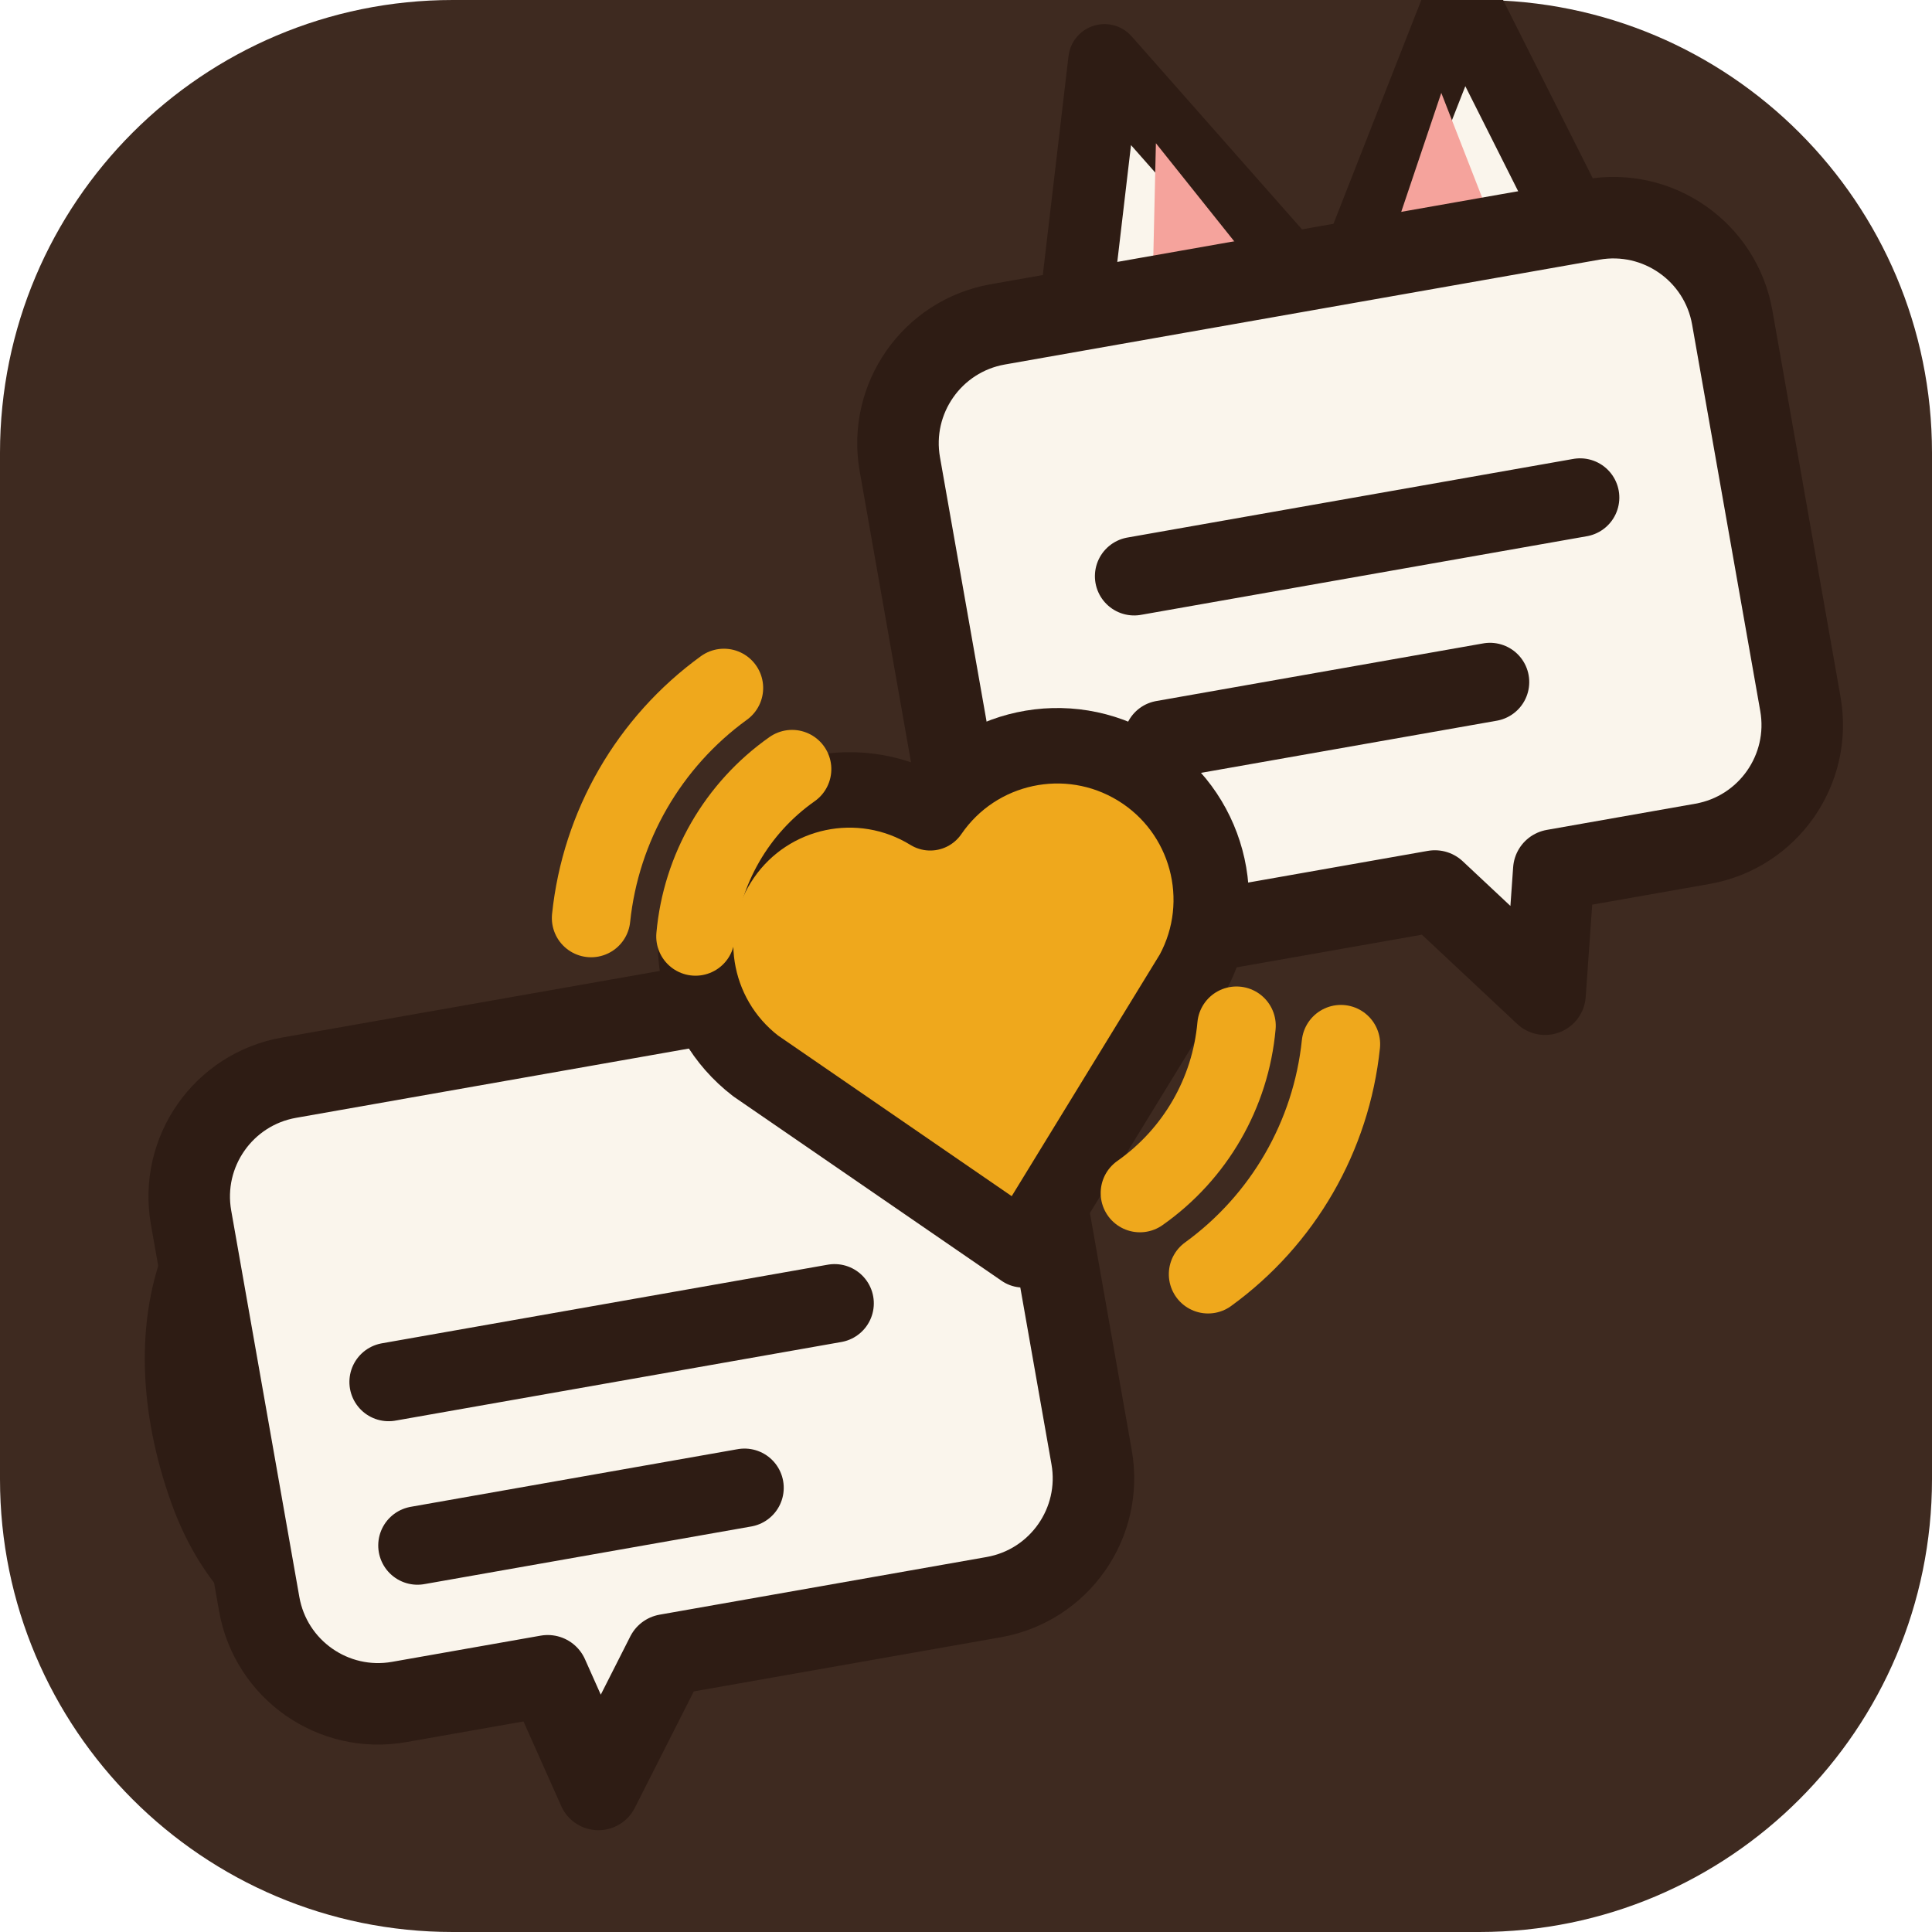
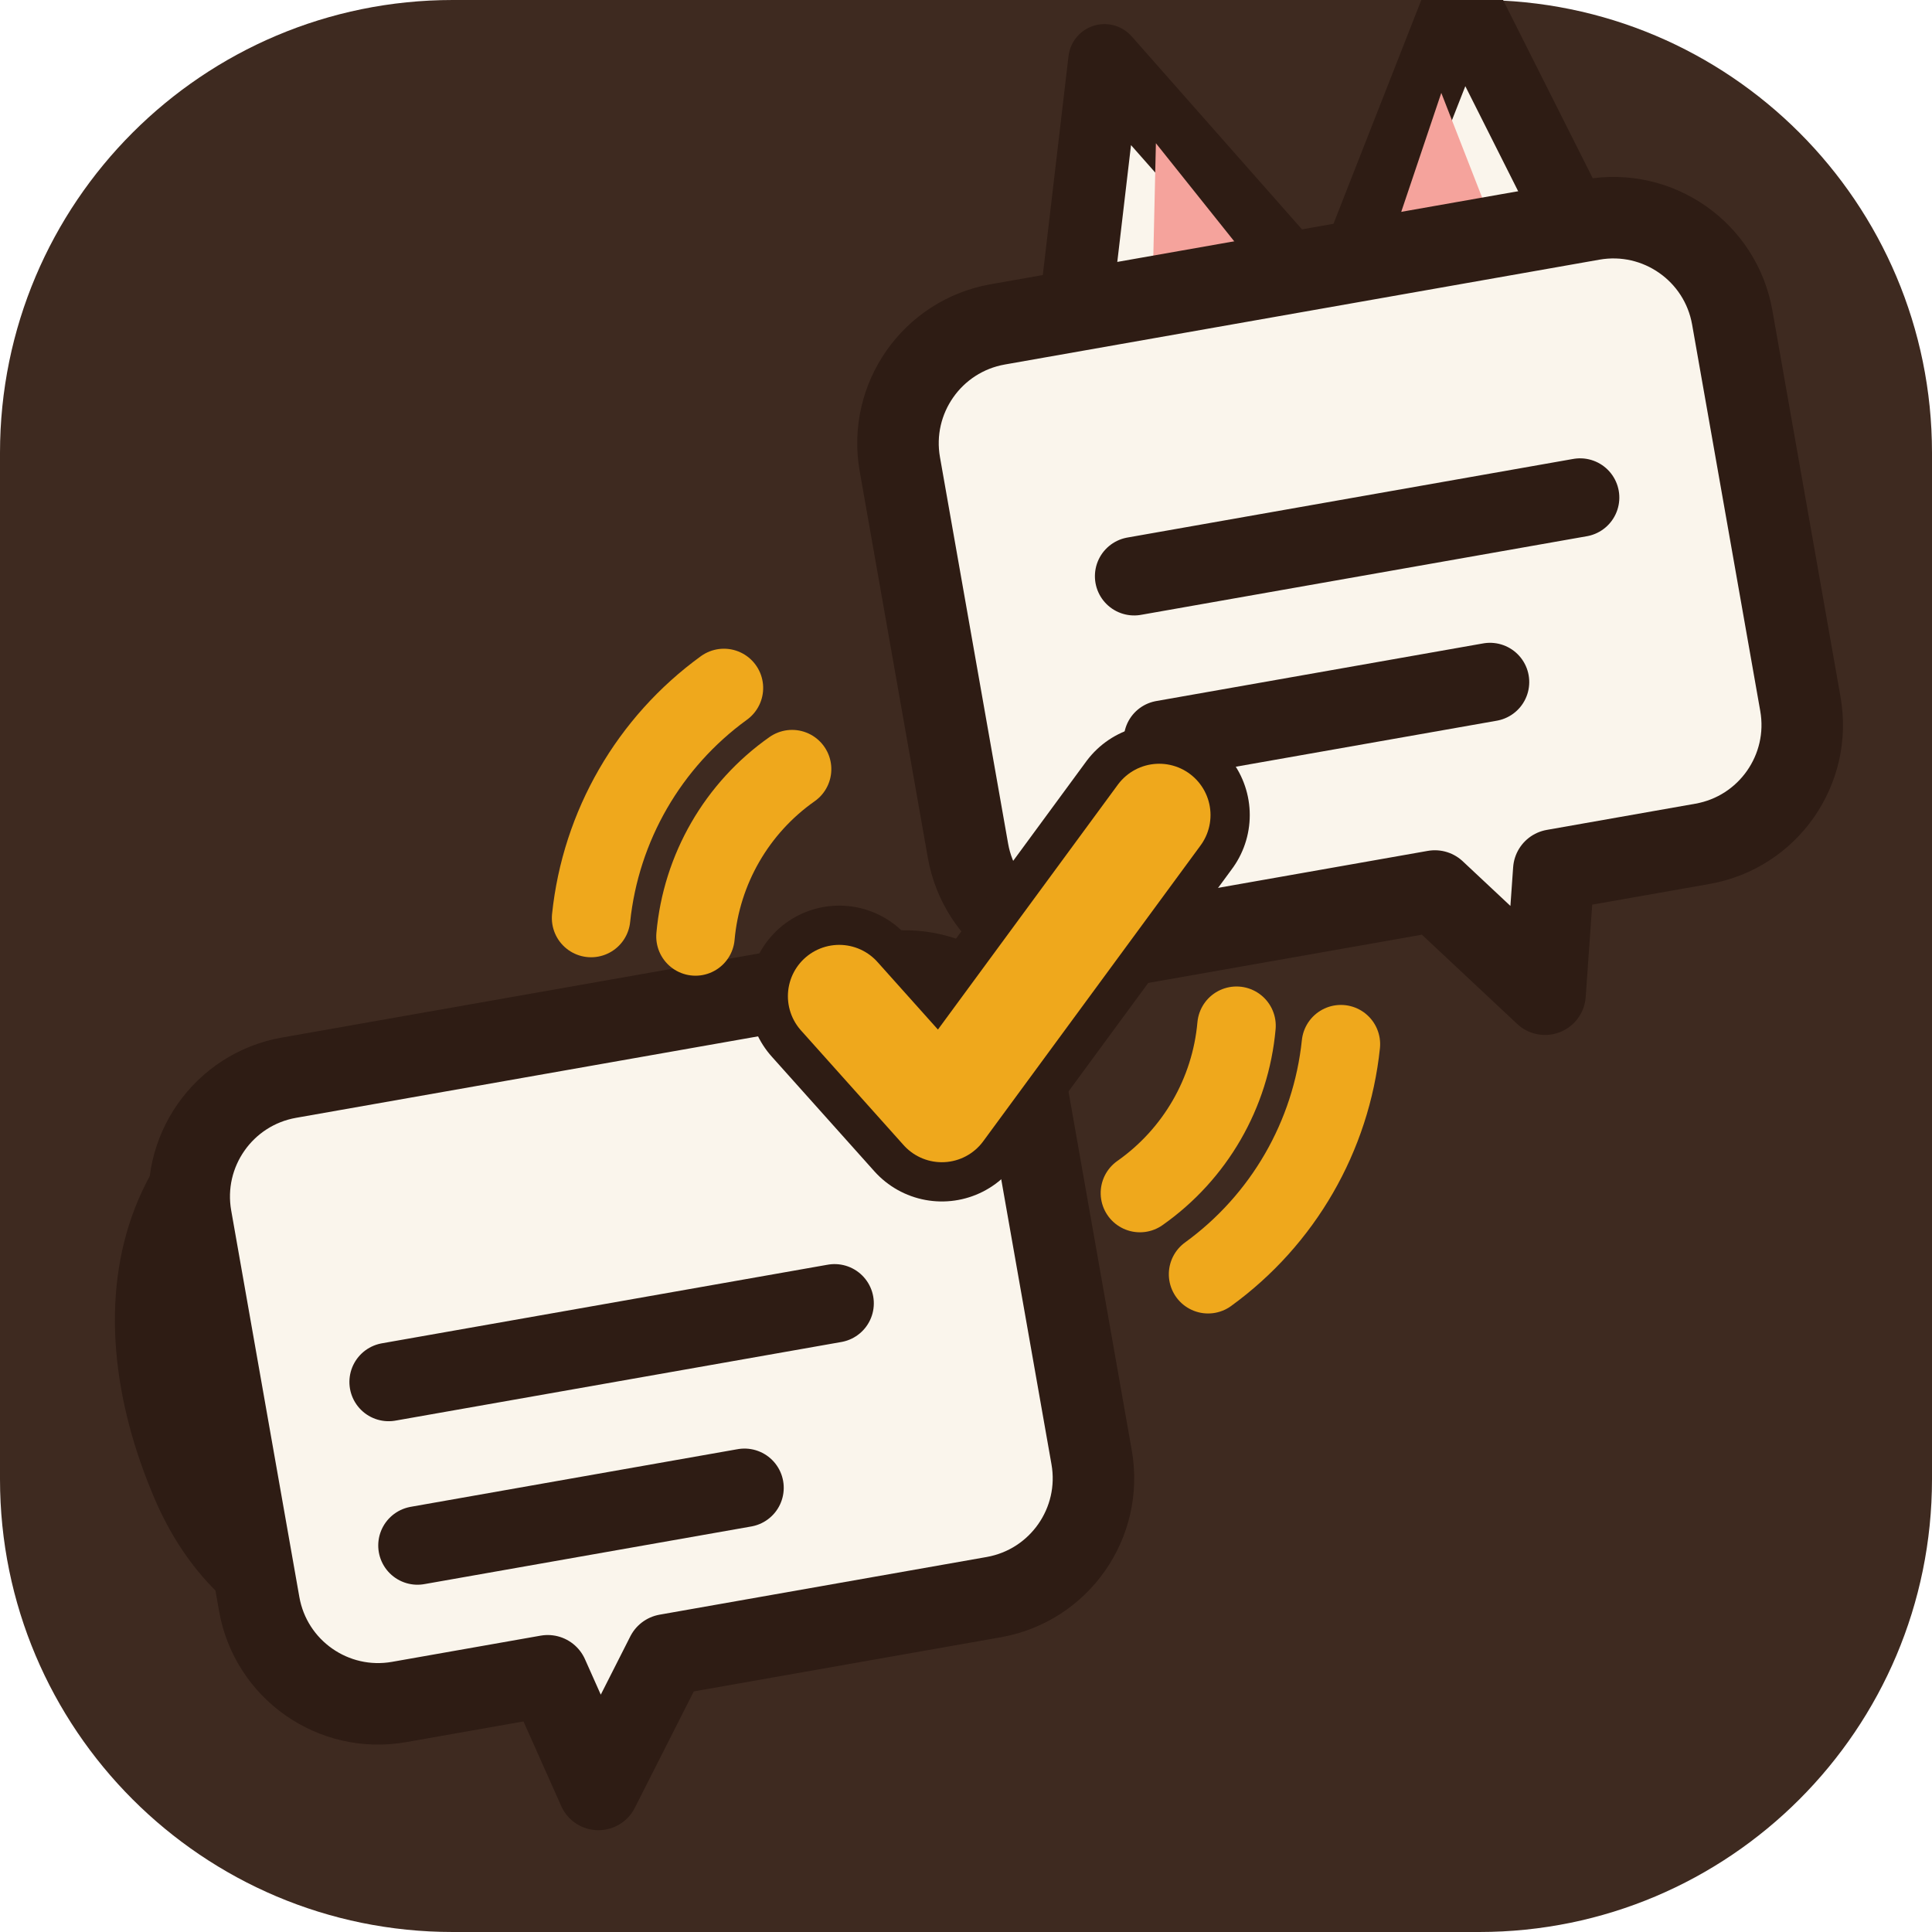
<svg xmlns="http://www.w3.org/2000/svg" viewBox="0 0 64 64">
  <rect width="64" height="64" rx="15" fill="#3E2A20" />
  <g transform="rotate(-10 20 43)">
-     <path d="M14 36c-6.5 0-9 5.2-8 11 .8 4.6 4.4 6.4 8 5.6Z" fill="#B5793F" stroke="#2E1C14" stroke-width="2.6" stroke-linejoin="round" />
+     <path d="M15 34c-8.5 0-11 6-9.6 12.4 1 4.8 4.8 6.6 8.8 5.8Z" fill="#A56A34" stroke="#2E1C14" stroke-width="2.6" stroke-linejoin="round" />
+     <path d="M18.5 35.5c-5.6 .4-7.4 5.2-6.4 9.8.8 3.8 3.8 5.2 6.8 4.6Z" fill="#B5793F" stroke="#2E1C14" stroke-width="2.4" stroke-linejoin="round" />
    <path d="M11 34h20a4 4 0 0 1 4 4v13a4 4 0 0 1-4 4H20l-3 4-1-4h-5a4 4 0 0 1-4-4V38a4 4 0 0 1 4-4Z" fill="#FAF5EC" stroke="#2E1C14" stroke-width="2.7" stroke-linejoin="round" />
    <g stroke="#2E1C14" stroke-width="2.6" stroke-linecap="round">
      <path d="M12.5 44.5h15" />
      <path d="M12.5 50h11" />
    </g>
  </g>
  <g transform="rotate(-10 44 21)">
    <path d="M37 11 40 1 45.5 10Z" fill="#FAF5EC" stroke="#2E1C14" stroke-width="2.4" stroke-linejoin="round" />
    <path d="M55 11 52 1 46.5 10Z" fill="#FAF5EC" stroke="#2E1C14" stroke-width="2.4" stroke-linejoin="round" />
    <path d="M40.2 9 41.2 4 43.6 8.4Z" fill="#F5A39C" />
    <path d="M51.8 9 50.8 4 48.4 8.4Z" fill="#F5A39C" />
    <path d="M35 9h20a4 4 0 0 1 4 4v13a4 4 0 0 1-4 4h-5l-1 4-3-4H35a4 4 0 0 1-4-4V13a4 4 0 0 1 4-4Z" fill="#FAF5EC" stroke="#2E1C14" stroke-width="2.7" stroke-linejoin="round" />
    <g stroke="#2E1C14" stroke-width="2.6" stroke-linecap="round">
      <path d="M38 18h15" />
      <path d="M38 23.5h11" />
    </g>
  </g>
-   <path d="M32 41.6 24.6 33.8a5.1 5.1 0 0 1 7.4-7 5.1 5.1 0 0 1 7.4 7Z" fill="#EFA81C" stroke="#2E1C14" stroke-width="2.5" stroke-linejoin="round" transform="rotate(-12 32 32.5)" />
+   <g fill="none" stroke-linecap="round" stroke-linejoin="round">
+     <path d="M27.8 33 31.2 36.8 38.4 27" stroke="#2E1C14" stroke-width="6" />
+     <path d="M27.8 33 31.2 36.8 38.4 27" stroke="#EFA81C" stroke-width="3.4" />
+   </g>
  <g stroke="#EFA81C" stroke-width="2.6" stroke-linecap="round" fill="none">
    <g transform="translate(32 32.5) rotate(-150)">
      <path d="M8.5 -3.2a7.6 7.6 0 0 1 0 6.4" />
      <path d="M11.8 -4.4a10.8 10.8 0 0 1 0 8.8" />
    </g>
    <g transform="translate(32 32.5) rotate(30)">
      <path d="M8.5 -3.2a7.6 7.6 0 0 1 0 6.4" />
      <path d="M11.8 -4.4a10.8 10.8 0 0 1 0 8.8" />
    </g>
  </g>
</svg>
